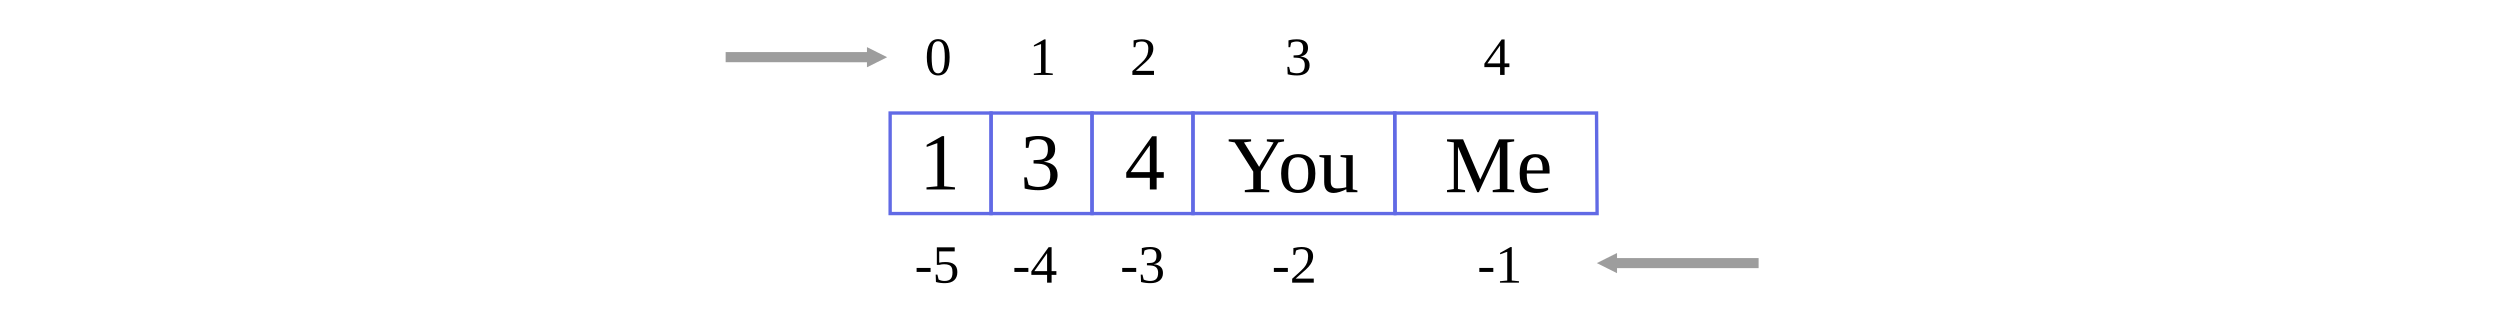
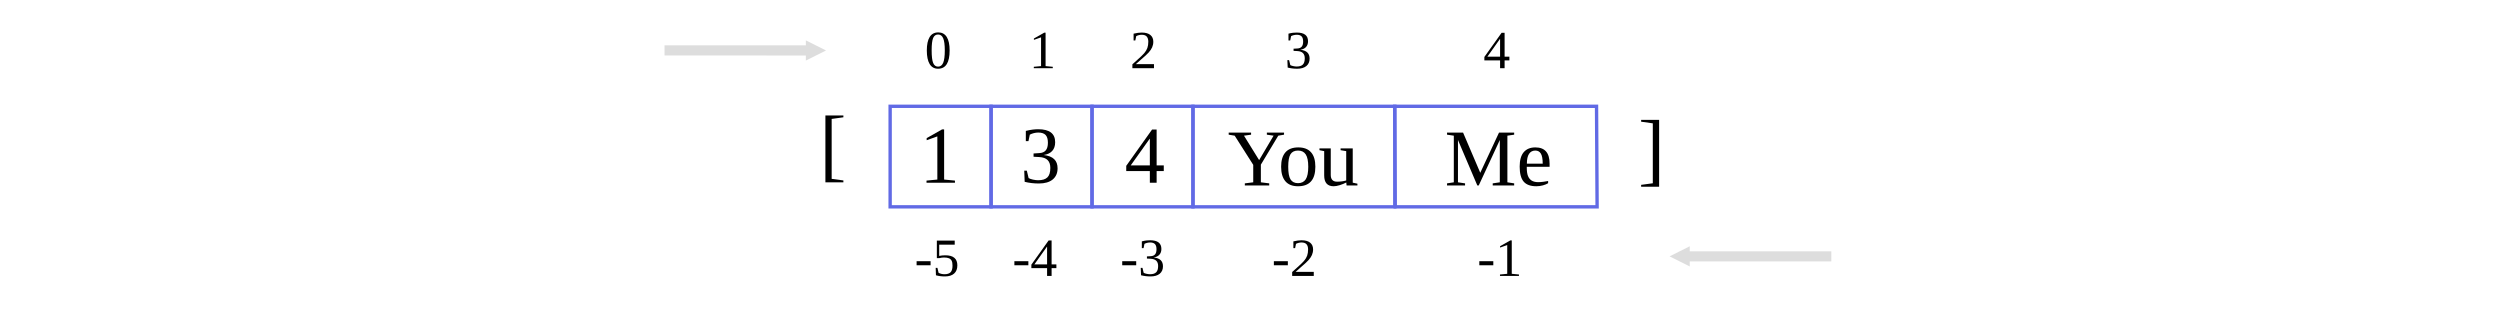
<svg xmlns="http://www.w3.org/2000/svg" id="图层_1" data-name="图层 1" viewBox="0 0 743 99">
-   <rect id="矩形_1" data-name="矩形 1" x="264.55" y="33.59" width="30" height="29.88" style="fill:none;stroke:#616ae5" />
-   <rect id="矩形_1_拷贝" data-name="矩形 1 拷贝" x="294.55" y="33.59" width="30" height="29.88" style="fill:none;stroke:#616ae5" />
-   <rect id="矩形_1_拷贝_2" data-name="矩形 1 拷贝 2" x="324.55" y="33.59" width="30" height="29.88" style="fill:none;stroke:#616ae5" />
-   <rect id="矩形_1_拷贝_3" data-name="矩形 1 拷贝 3" x="354.55" y="33.59" width="60" height="29.88" style="fill:none;stroke:#616ae5" />
-   <polygon id="矩形_1_拷贝_5" data-name="矩形 1 拷贝 5" points="414.49 33.59 474.49 33.59 474.66 63.47 414.66 63.47 414.49 33.59" style="fill:none;stroke:#616ae5" />
-   <path id="形状_1" data-name="形状 1" d="M215.66,18.48v-3h42V14l6,3-6,3v-1.5Z" style="fill:#9d9d9d;fill-rule:evenodd" />
-   <path id="形状_1_拷贝" data-name="形状 1 拷贝" d="M522.66,76.69v3H480.58v1.5l-6-3,6-3v1.5Z" style="fill:#9d9d9d;fill-rule:evenodd" />
+   <rect id="矩形_1" data-name="矩形 1" x="264.55" y="31.59" width="30" height="29.88" style="fill:none;stroke:#616ae5" />
+   <rect id="矩形_1_拷贝" data-name="矩形 1 拷贝" x="294.55" y="31.59" width="30" height="29.88" style="fill:none;stroke:#616ae5" />
+   <rect id="矩形_1_拷贝_2" data-name="矩形 1 拷贝 2" x="324.55" y="31.59" width="30" height="29.88" style="fill:none;stroke:#616ae5" />
+   <rect id="矩形_1_拷贝_3" data-name="矩形 1 拷贝 3" x="354.55" y="31.59" width="60" height="29.88" style="fill:none;stroke:#616ae5" />
+   <polygon id="矩形_1_拷贝_5" data-name="矩形 1 拷贝 5" points="414.49 31.59 474.49 31.59 474.66 61.47 414.66 61.47 414.49 31.59" style="fill:none;stroke:#616ae5" />
+   <path id="形状_1" data-name="形状 1" d="M197.5,16.48v-3h42V12l6,3-6,3v-1.5Z" style="fill:#ddd;fill-rule:evenodd" />
+   <path id="形状_1_拷贝" data-name="形状 1 拷贝" d="M544.27,74.69v3H502.19v1.5l-6-3,6-3v1.5Z" style="fill:#ddd;fill-rule:evenodd" />
  <g style="isolation:isolate">
-     <text transform="translate(273.25 56.3)" style="isolation:isolate;font-size:24px;font-family:TimesNewRomanPSMT, Times New Roman">1</text>
+     <text transform="translate(273.25 54.3)" style="isolation:isolate;font-size:24px;font-family:TimesNewRomanPSMT, Times New Roman">1</text>
+   </g>
+   <g style="isolation:isolate">
+     <text transform="translate(243.53 50.97)" style="isolation:isolate;font-size:24px;font-family:TimesNewRomanPSMT, Times New Roman">[</text>
+   </g>
+   <g style="isolation:isolate">
+     <text transform="translate(486.87 52.28)" style="isolation:isolate;font-size:24px;font-family:TimesNewRomanPSMT, Times New Roman">]</text>
  </g>
  <g id="_3" data-name=" 3" style="isolation:isolate">
-     <text transform="translate(303.25 56.3)" style="isolation:isolate;font-size:24px;font-family:TimesNewRomanPSMT, Times New Roman">3</text>
+     <text transform="translate(303.25 54.3)" style="isolation:isolate;font-size:24px;font-family:TimesNewRomanPSMT, Times New Roman">3</text>
  </g>
  <g id="_4" data-name=" 4" style="isolation:isolate">
-     <text transform="translate(334.25 56.3)" style="isolation:isolate;font-size:24px;font-family:TimesNewRomanPSMT, Times New Roman">4</text>
+     <text transform="translate(334.25 54.3)" style="isolation:isolate;font-size:24px;font-family:TimesNewRomanPSMT, Times New Roman">4</text>
  </g>
  <g id="You" style="isolation:isolate">
-     <text transform="translate(364.9 57.12)" style="isolation:isolate;font-size:24px;font-family:TimesNewRomanPSMT, Times New Roman">
+     <text transform="translate(364.9 55.12)" style="isolation:isolate;font-size:24px;font-family:TimesNewRomanPSMT, Times New Roman">
      <tspan style="letter-spacing:-0.1em">Y</tspan>
      <tspan x="14.93" y="0">ou</tspan>
    </text>
  </g>
  <g id="Me" style="isolation:isolate">
-     <text transform="translate(429.37 57.12)" style="isolation:isolate;font-size:24px;font-family:TimesNewRomanPSMT, Times New Roman">Me</text>
+     <text transform="translate(429.37 55.12)" style="isolation:isolate;font-size:24px;font-family:TimesNewRomanPSMT, Times New Roman">Me</text>
  </g>
  <g id="_0" data-name=" 0" style="isolation:isolate">
-     <text transform="translate(274.84 22.27)" style="isolation:isolate;font-size:16px;font-family:TimesNewRomanPSMT, Times New Roman">0</text>
+     <text transform="translate(274.84 20.27)" style="isolation:isolate;font-size:16px;font-family:TimesNewRomanPSMT, Times New Roman">0</text>
  </g>
  <g id="_1" data-name=" 1" style="isolation:isolate">
-     <text transform="translate(305.84 22.27)" style="isolation:isolate;font-size:16px;font-family:TimesNewRomanPSMT, Times New Roman">1</text>
+     <text transform="translate(305.84 20.27)" style="isolation:isolate;font-size:16px;font-family:TimesNewRomanPSMT, Times New Roman">1</text>
  </g>
  <g id="_2" data-name=" 2" style="isolation:isolate">
-     <text transform="translate(335.84 22.27)" style="isolation:isolate;font-size:16px;font-family:TimesNewRomanPSMT, Times New Roman">2</text>
+     <text transform="translate(335.84 20.27)" style="isolation:isolate;font-size:16px;font-family:TimesNewRomanPSMT, Times New Roman">2</text>
  </g>
  <g id="_3-2" data-name=" 3-2" style="isolation:isolate">
-     <text transform="translate(381.84 22.27)" style="isolation:isolate;font-size:16px;font-family:TimesNewRomanPSMT, Times New Roman">3</text>
+     <text transform="translate(381.84 20.27)" style="isolation:isolate;font-size:16px;font-family:TimesNewRomanPSMT, Times New Roman">3</text>
  </g>
  <g id="_4-2" data-name=" 4-2" style="isolation:isolate">
-     <text transform="translate(440.84 22.27)" style="isolation:isolate;font-size:16px;font-family:TimesNewRomanPSMT, Times New Roman">4</text>
+     <text transform="translate(440.84 20.27)" style="isolation:isolate;font-size:16px;font-family:TimesNewRomanPSMT, Times New Roman">4</text>
  </g>
  <g id="_-5" data-name=" -5" style="isolation:isolate">
-     <text transform="translate(271.82 84)" style="isolation:isolate;font-size:16px;font-family:TimesNewRomanPSMT, Times New Roman">-5</text>
+     <text transform="translate(271.82 82)" style="isolation:isolate;font-size:16px;font-family:TimesNewRomanPSMT, Times New Roman">-5</text>
  </g>
  <g id="_-4" data-name=" -4" style="isolation:isolate">
-     <text transform="translate(300.88 84)" style="isolation:isolate;font-size:16px;font-family:TimesNewRomanPSMT, Times New Roman">-4</text>
+     <text transform="translate(300.88 82)" style="isolation:isolate;font-size:16px;font-family:TimesNewRomanPSMT, Times New Roman">-4</text>
  </g>
  <g id="_-3" data-name=" -3" style="isolation:isolate">
-     <text transform="translate(332.93 84)" style="isolation:isolate;font-size:16px;font-family:TimesNewRomanPSMT, Times New Roman">-3</text>
+     <text transform="translate(332.93 82)" style="isolation:isolate;font-size:16px;font-family:TimesNewRomanPSMT, Times New Roman">-3</text>
  </g>
  <g id="_-2" data-name=" -2" style="isolation:isolate">
-     <text transform="translate(378 84)" style="isolation:isolate;font-size:16px;font-family:TimesNewRomanPSMT, Times New Roman">-2</text>
+     <text transform="translate(378 82)" style="isolation:isolate;font-size:16px;font-family:TimesNewRomanPSMT, Times New Roman">-2</text>
  </g>
  <g id="_-1" data-name=" -1" style="isolation:isolate">
-     <text transform="translate(439.06 84)" style="isolation:isolate;font-size:16px;font-family:TimesNewRomanPSMT, Times New Roman">-1</text>
+     <text transform="translate(439.06 82)" style="isolation:isolate;font-size:16px;font-family:TimesNewRomanPSMT, Times New Roman">-1</text>
  </g>
</svg>
